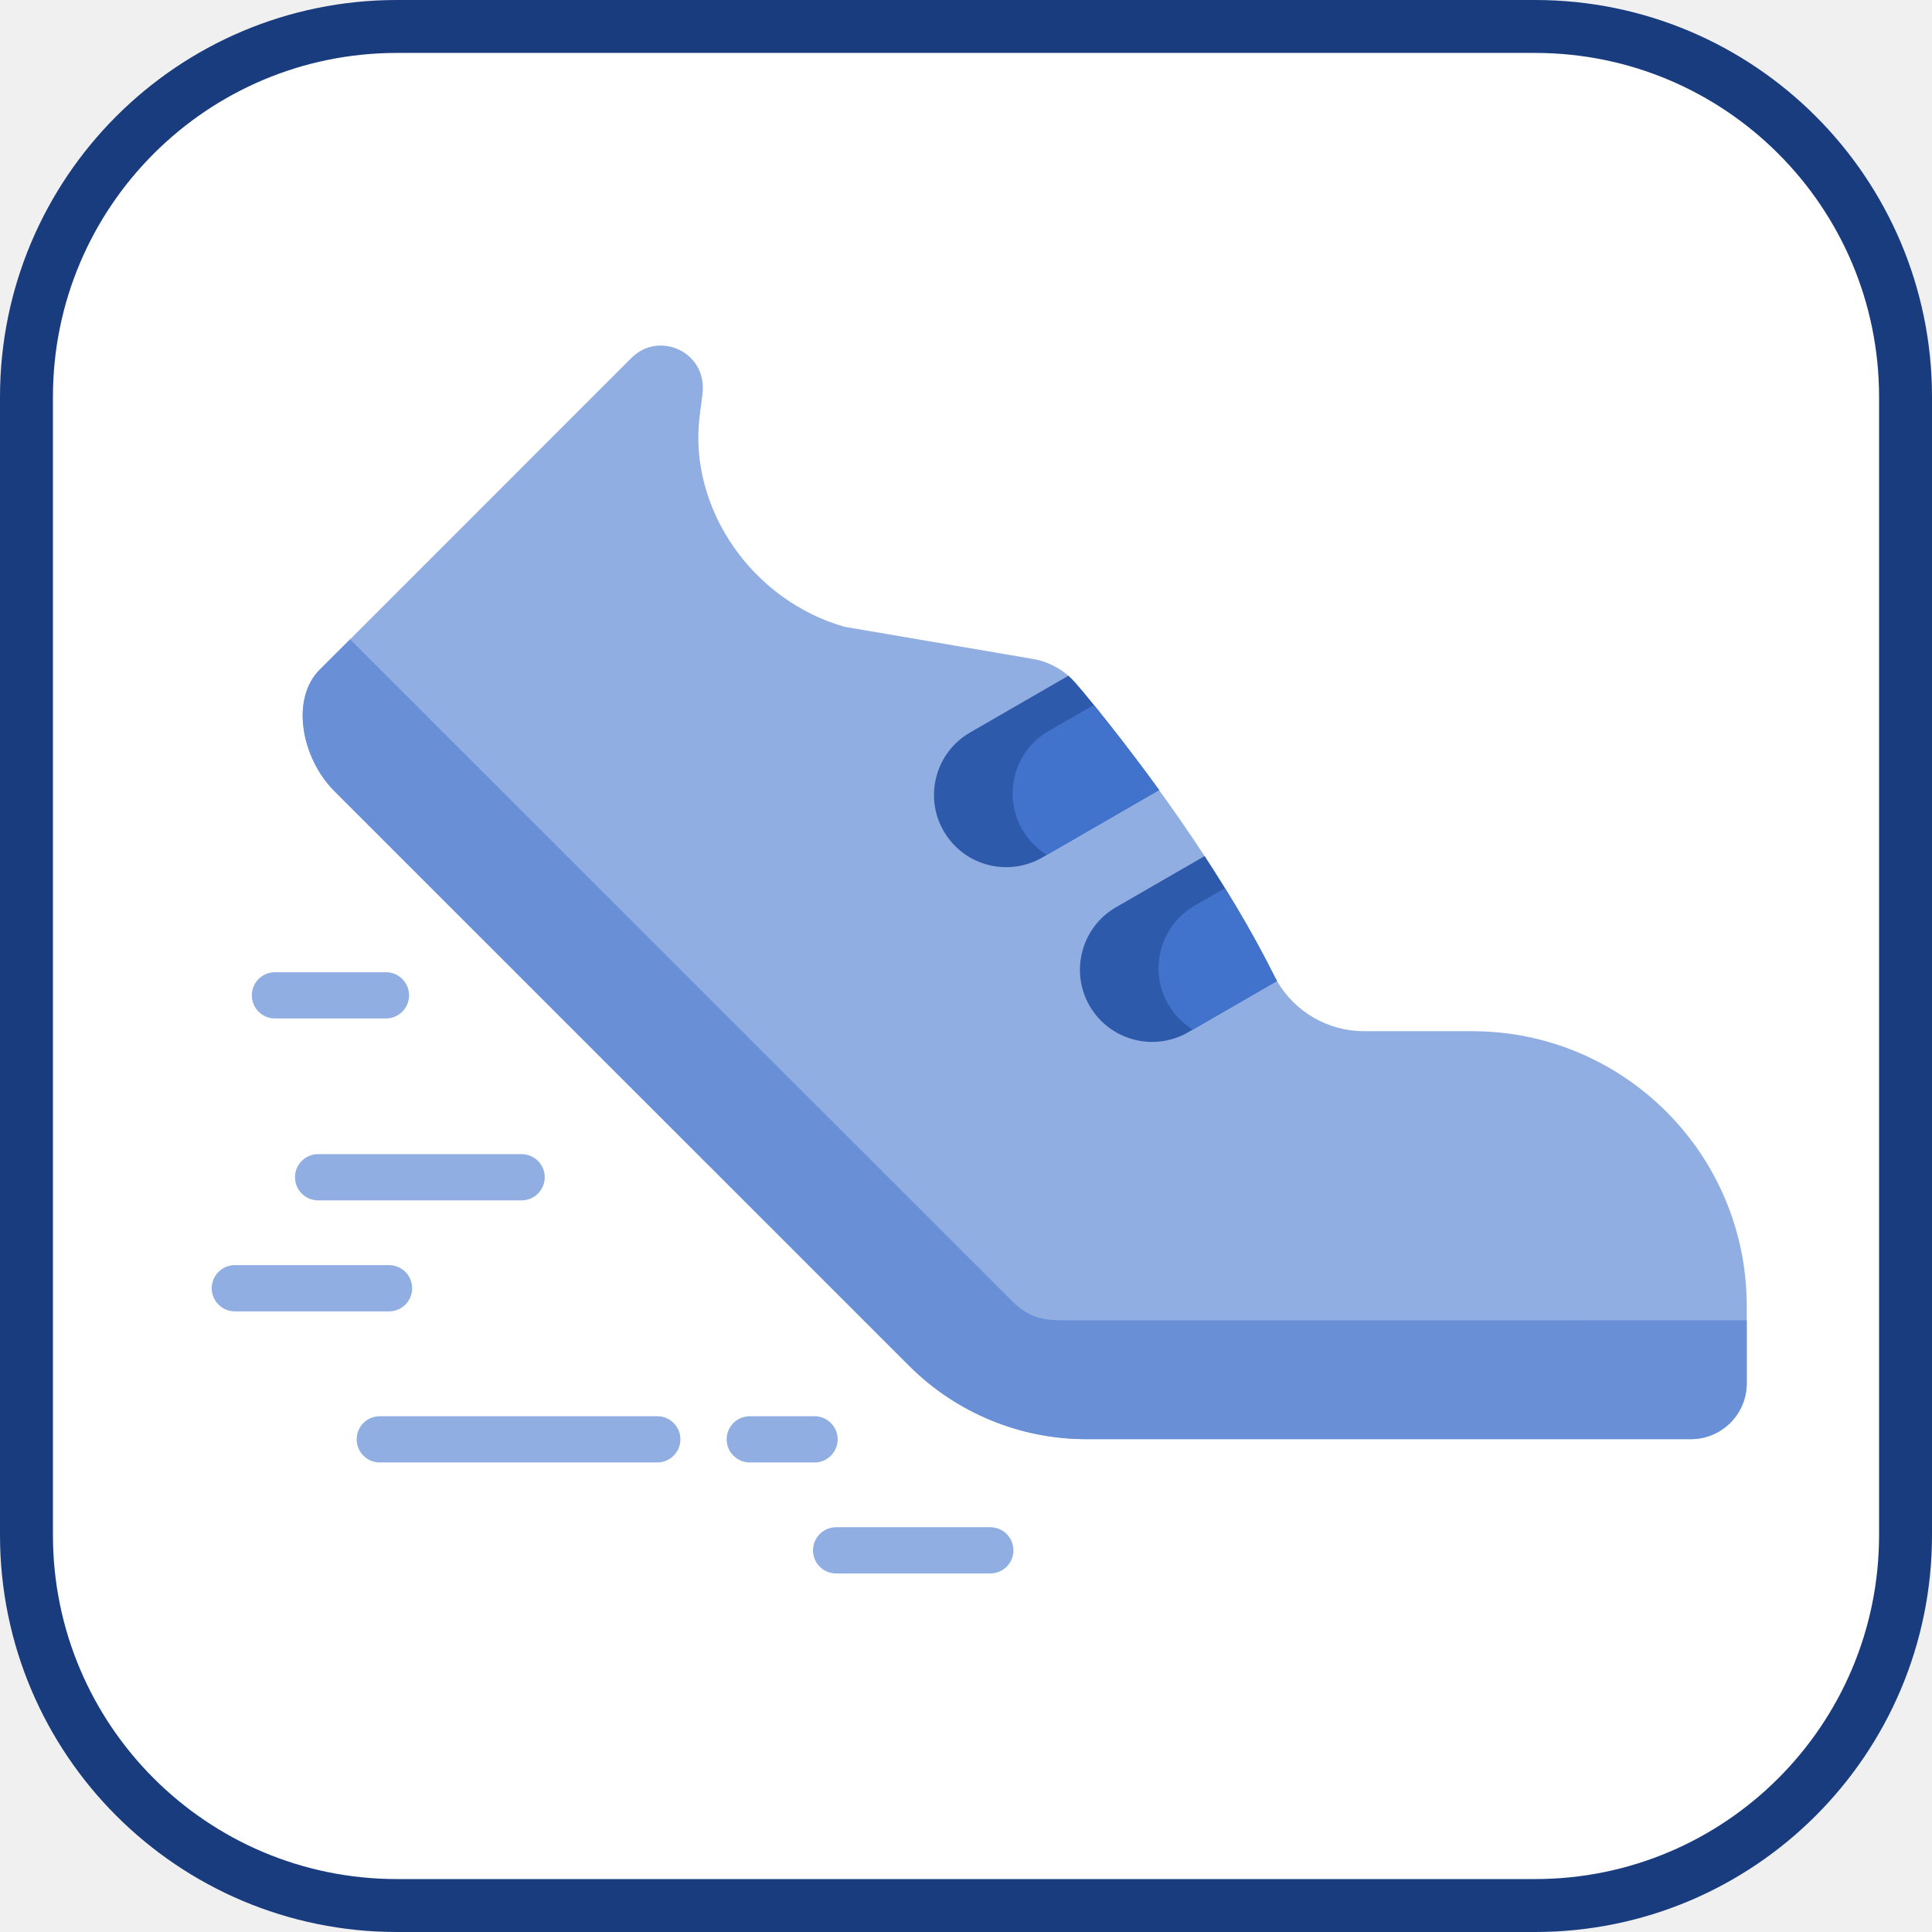
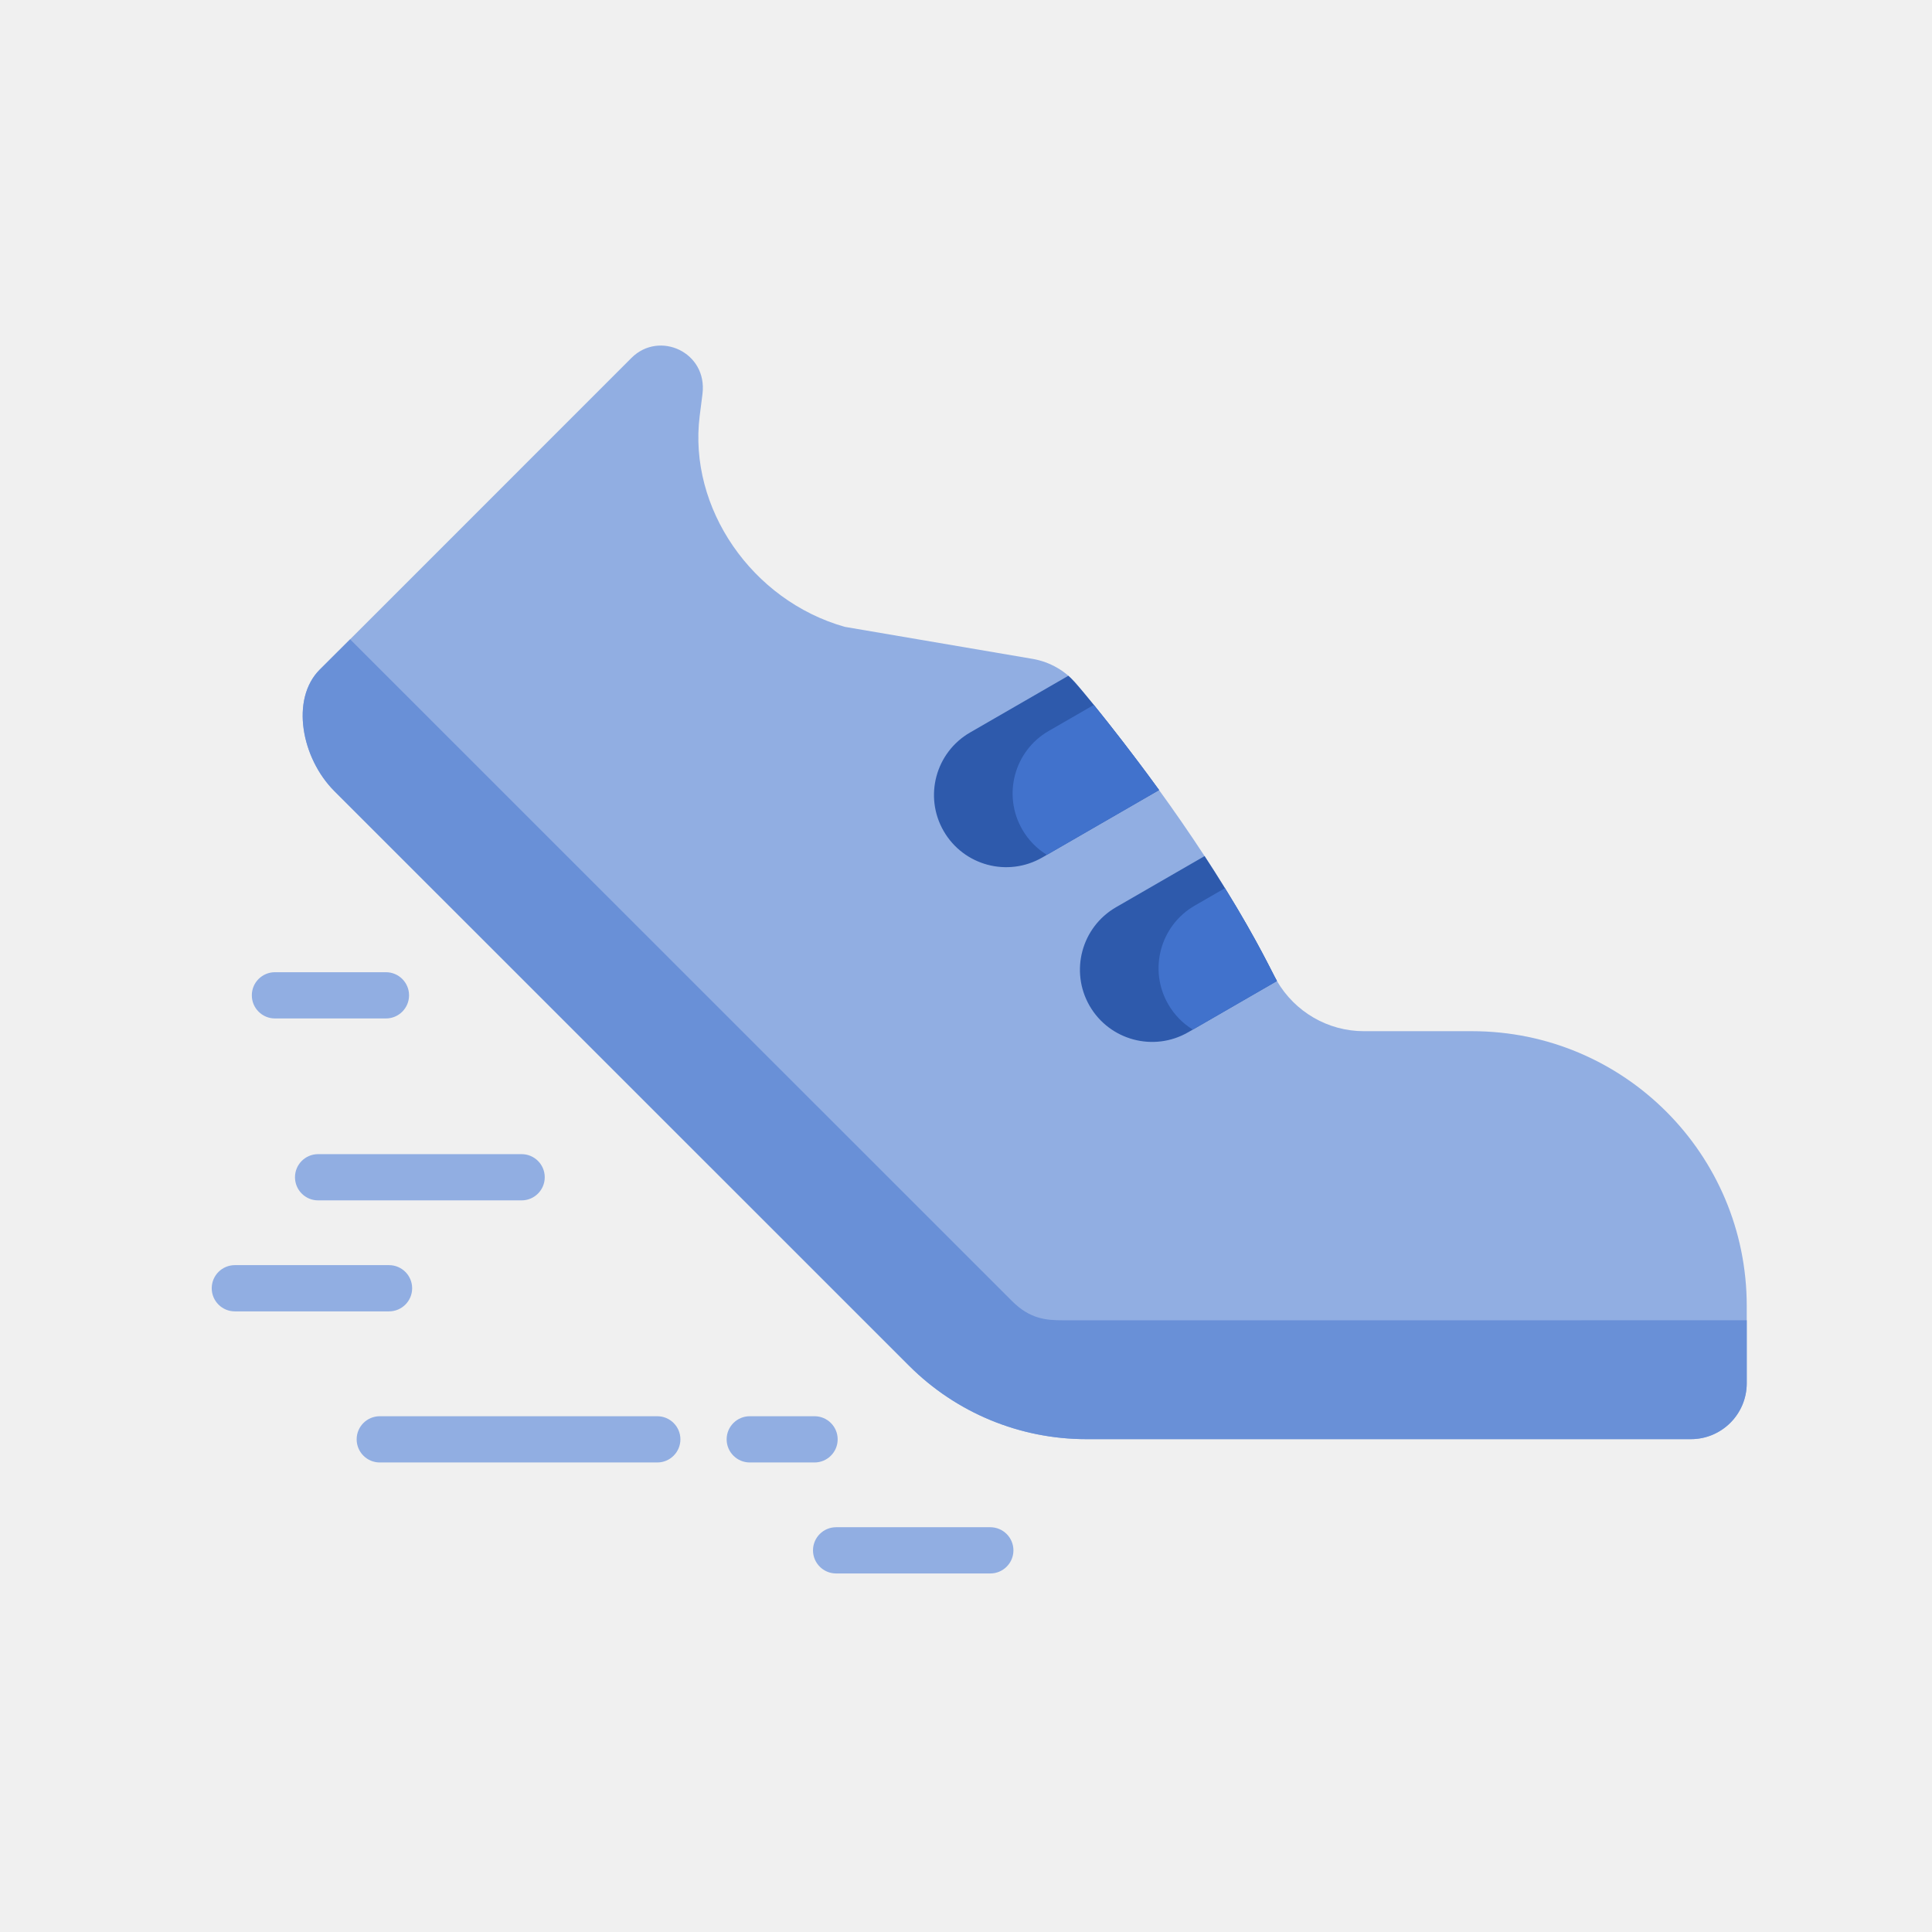
<svg xmlns="http://www.w3.org/2000/svg" width="800px" height="800px" viewBox="0 0 73 73" version="1.1">
-   <defs>
- 
- </defs>
+   <defs />
  <g id="team-collaboration/management/agile-development" stroke="none" stroke-width="1" fill="none" fill-rule="evenodd">
    <g id="container" transform="translate(2, 2)" fill-rule="nonzero">
-       <rect id="mask" stroke="#193C7E" stroke-width="2" fill="#FFFFFF" x="-1" y="-1" width="71" height="71" rx="14">
- 
- </rect>
      <g id="shoes" transform="translate(6, 11)">
-         <path d="M58,36.342 L58,39.266 C58,40.433 57.054,41.378 55.888,41.378 L33.046,41.378 C30.536,41.378 28.13,40.382 26.355,38.609 C23.258,35.513 17.055,29.313 4.633,16.891 C3.391,15.649 2.967,13.415 4.083,12.299 L5.229,11.156 L15.86,0.523 C16.907,-0.523 18.74,0.304 18.543,1.886 L18.438,2.713 C17.999,6.188 20.406,9.69 23.919,10.685 L31.02,11.896 C31.687,12.011 32.274,12.363 32.679,12.847 C33.37,13.672 34.523,15.094 35.795,16.852 C36.356,17.626 36.938,18.465 37.515,19.347 C39.321,22.108 40.06,23.743 40.249,24.067 C40.929,25.233 42.173,25.963 43.534,25.963 L47.621,25.963 C53.354,25.963 58,30.609 58,36.342 Z" id="Shape" fill="#91AEE2">
- 
- </path>
-         <path d="M58,36.886 L58,39.266 C58,40.433 57.054,41.378 55.888,41.378 L33.046,41.378 C30.536,41.378 28.13,40.382 26.355,38.609 C23.258,35.513 17.055,29.313 4.633,16.891 C3.391,15.649 2.967,13.415 4.083,12.299 L5.229,11.156 C22.592,28.519 24.615,30.537 30.235,36.156 C30.923,36.847 31.54,36.887 32.185,36.887 C32.412,36.887 57.8,36.886 58,36.886 Z" id="Shape" fill="#6990D7">
- 
- </path>
-         <path d="M35.795,16.852 L31.555,19.3 L31.382,19.4 C30.077,20.154 28.41,19.707 27.656,18.402 C26.903,17.098 27.35,15.43 28.654,14.677 L32.367,12.534 C32.808,12.906 34.764,15.427 35.795,16.852 Z" id="Shape" fill="#2E5AAC">
- 
- </path>
-         <path d="M40.249,24.067 L37.07,25.903 L36.896,26.003 C35.592,26.756 33.924,26.309 33.17,25.005 C32.418,23.7 32.865,22.032 34.169,21.279 L37.515,19.347 C37.774,19.743 38.031,20.147 38.285,20.559 C39.567,22.635 40.073,23.765 40.249,24.067 Z" id="Shape" fill="#2E5AAC">
- 
- </path>
-         <path d="M35.795,16.852 L31.555,19.3 C31.183,19.071 30.861,18.749 30.627,18.344 C29.874,17.04 30.32,15.372 31.625,14.619 L33.329,13.636 C33.998,14.459 34.865,15.566 35.795,16.852 Z" id="Shape" fill="#4172CC">
- 
- </path>
-         <path d="M40.249,24.067 L37.07,25.903 C36.697,25.673 36.375,25.352 36.141,24.946 C35.388,23.641 35.836,21.974 37.14,21.22 L38.285,20.559 C39.567,22.635 40.073,23.765 40.249,24.067 Z" id="Shape" fill="#4172CC">
- 
- </path>
+         <path d="M58,36.342 L58,39.266 C58,40.433 57.054,41.378 55.888,41.378 L33.046,41.378 C30.536,41.378 28.13,40.382 26.355,38.609 C23.258,35.513 17.055,29.313 4.633,16.891 C3.391,15.649 2.967,13.415 4.083,12.299 L5.229,11.156 L15.86,0.523 C16.907,-0.523 18.74,0.304 18.543,1.886 L18.438,2.713 C17.999,6.188 20.406,9.69 23.919,10.685 L31.02,11.896 C31.687,12.011 32.274,12.363 32.679,12.847 C33.37,13.672 34.523,15.094 35.795,16.852 C36.356,17.626 36.938,18.465 37.515,19.347 C39.321,22.108 40.06,23.743 40.249,24.067 C40.929,25.233 42.173,25.963 43.534,25.963 L47.621,25.963 C53.354,25.963 58,30.609 58,36.342 Z" id="Shape" fill="#91AEE2" />
+         <path d="M58,36.886 L58,39.266 C58,40.433 57.054,41.378 55.888,41.378 L33.046,41.378 C30.536,41.378 28.13,40.382 26.355,38.609 C23.258,35.513 17.055,29.313 4.633,16.891 C3.391,15.649 2.967,13.415 4.083,12.299 L5.229,11.156 C22.592,28.519 24.615,30.537 30.235,36.156 C30.923,36.847 31.54,36.887 32.185,36.887 C32.412,36.887 57.8,36.886 58,36.886 Z" id="Shape" fill="#6990D7" />
+         <path d="M35.795,16.852 L31.555,19.3 L31.382,19.4 C30.077,20.154 28.41,19.707 27.656,18.402 C26.903,17.098 27.35,15.43 28.654,14.677 L32.367,12.534 C32.808,12.906 34.764,15.427 35.795,16.852 Z" id="Shape" fill="#2E5AAC" />
+         <path d="M40.249,24.067 L37.07,25.903 L36.896,26.003 C35.592,26.756 33.924,26.309 33.17,25.005 C32.418,23.7 32.865,22.032 34.169,21.279 L37.515,19.347 C37.774,19.743 38.031,20.147 38.285,20.559 C39.567,22.635 40.073,23.765 40.249,24.067 Z" id="Shape" fill="#2E5AAC" />
+         <path d="M35.795,16.852 L31.555,19.3 C31.183,19.071 30.861,18.749 30.627,18.344 C29.874,17.04 30.32,15.372 31.625,14.619 L33.329,13.636 C33.998,14.459 34.865,15.566 35.795,16.852 Z" id="Shape" fill="#4172CC" />
+         <path d="M40.249,24.067 L37.07,25.903 C36.697,25.673 36.375,25.352 36.141,24.946 C35.388,23.641 35.836,21.974 37.14,21.22 L38.285,20.559 C39.567,22.635 40.073,23.765 40.249,24.067 Z" id="Shape" fill="#4172CC" />
        <g id="Group" transform="translate(0, 23.67578)" fill="#91AEE2">
-           <path d="M3.146,7.806 C3.146,8.289 3.537,8.68 4.019,8.68 L11.709,8.68 C12.191,8.68 12.583,8.289 12.583,7.806 C12.583,7.324 12.191,6.933 11.709,6.933 L4.019,6.933 C3.537,6.933 3.146,7.324 3.146,7.806 Z" id="Shape">
- 
- </path>
-           <path d="M16.835,16.836 L6.35,16.836 C5.867,16.836 5.476,17.227 5.476,17.709 C5.476,18.192 5.867,18.583 6.35,18.583 L16.835,18.583 C17.317,18.583 17.709,18.192 17.709,17.709 C17.709,17.227 17.317,16.836 16.835,16.836 Z" id="Shape">
- 
- </path>
-           <path d="M23.651,17.709 C23.651,17.227 23.259,16.836 22.777,16.836 L20.33,16.836 C19.848,16.836 19.456,17.227 19.456,17.709 C19.456,18.192 19.848,18.583 20.33,18.583 L22.777,18.583 C23.259,18.583 23.651,18.192 23.651,17.709 Z" id="Shape">
- 
- </path>
-           <path d="M7.573,12.001 C7.573,11.518 7.182,11.127 6.699,11.127 L0.874,11.127 C0.391,11.127 -8.8817842e-16,11.518 -8.8817842e-16,12.001 C-8.8817842e-16,12.483 0.391,12.874 0.874,12.874 L6.699,12.874 C7.182,12.874 7.573,12.483 7.573,12.001 Z" id="Shape">
- 
- </path>
-           <path d="M29.418,21.03 L23.593,21.03 C23.11,21.03 22.719,21.421 22.719,21.904 C22.719,22.386 23.11,22.777 23.593,22.777 L29.418,22.777 C29.9,22.777 30.292,22.386 30.292,21.904 C30.292,21.421 29.9,21.03 29.418,21.03 Z" id="Shape">
- 
- </path>
-           <path d="M2.388,1.806 L6.583,1.806 C7.065,1.806 7.456,1.415 7.456,0.932 C7.456,0.45 7.065,0.059 6.583,0.059 L2.388,0.059 C1.906,0.059 1.515,0.45 1.515,0.932 C1.515,1.415 1.906,1.806 2.388,1.806 Z" id="Shape">
- 
- </path>
+           <path d="M3.146,7.806 C3.146,8.289 3.537,8.68 4.019,8.68 L11.709,8.68 C12.191,8.68 12.583,8.289 12.583,7.806 C12.583,7.324 12.191,6.933 11.709,6.933 L4.019,6.933 C3.537,6.933 3.146,7.324 3.146,7.806 Z" id="Shape" />
+           <path d="M16.835,16.836 L6.35,16.836 C5.867,16.836 5.476,17.227 5.476,17.709 C5.476,18.192 5.867,18.583 6.35,18.583 L16.835,18.583 C17.317,18.583 17.709,18.192 17.709,17.709 C17.709,17.227 17.317,16.836 16.835,16.836 Z" id="Shape" />
+           <path d="M23.651,17.709 C23.651,17.227 23.259,16.836 22.777,16.836 L20.33,16.836 C19.848,16.836 19.456,17.227 19.456,17.709 C19.456,18.192 19.848,18.583 20.33,18.583 L22.777,18.583 C23.259,18.583 23.651,18.192 23.651,17.709 Z" id="Shape" />
+           <path d="M7.573,12.001 C7.573,11.518 7.182,11.127 6.699,11.127 L0.874,11.127 C0.391,11.127 -8.8817842e-16,11.518 -8.8817842e-16,12.001 C-8.8817842e-16,12.483 0.391,12.874 0.874,12.874 L6.699,12.874 C7.182,12.874 7.573,12.483 7.573,12.001 Z" id="Shape" />
+           <path d="M29.418,21.03 L23.593,21.03 C23.11,21.03 22.719,21.421 22.719,21.904 C22.719,22.386 23.11,22.777 23.593,22.777 L29.418,22.777 C29.9,22.777 30.292,22.386 30.292,21.904 C30.292,21.421 29.9,21.03 29.418,21.03 Z" id="Shape" />
+           <path d="M2.388,1.806 L6.583,1.806 C7.065,1.806 7.456,1.415 7.456,0.932 C7.456,0.45 7.065,0.059 6.583,0.059 L2.388,0.059 C1.906,0.059 1.515,0.45 1.515,0.932 C1.515,1.415 1.906,1.806 2.388,1.806 Z" id="Shape" />
        </g>
      </g>
    </g>
  </g>
</svg>
